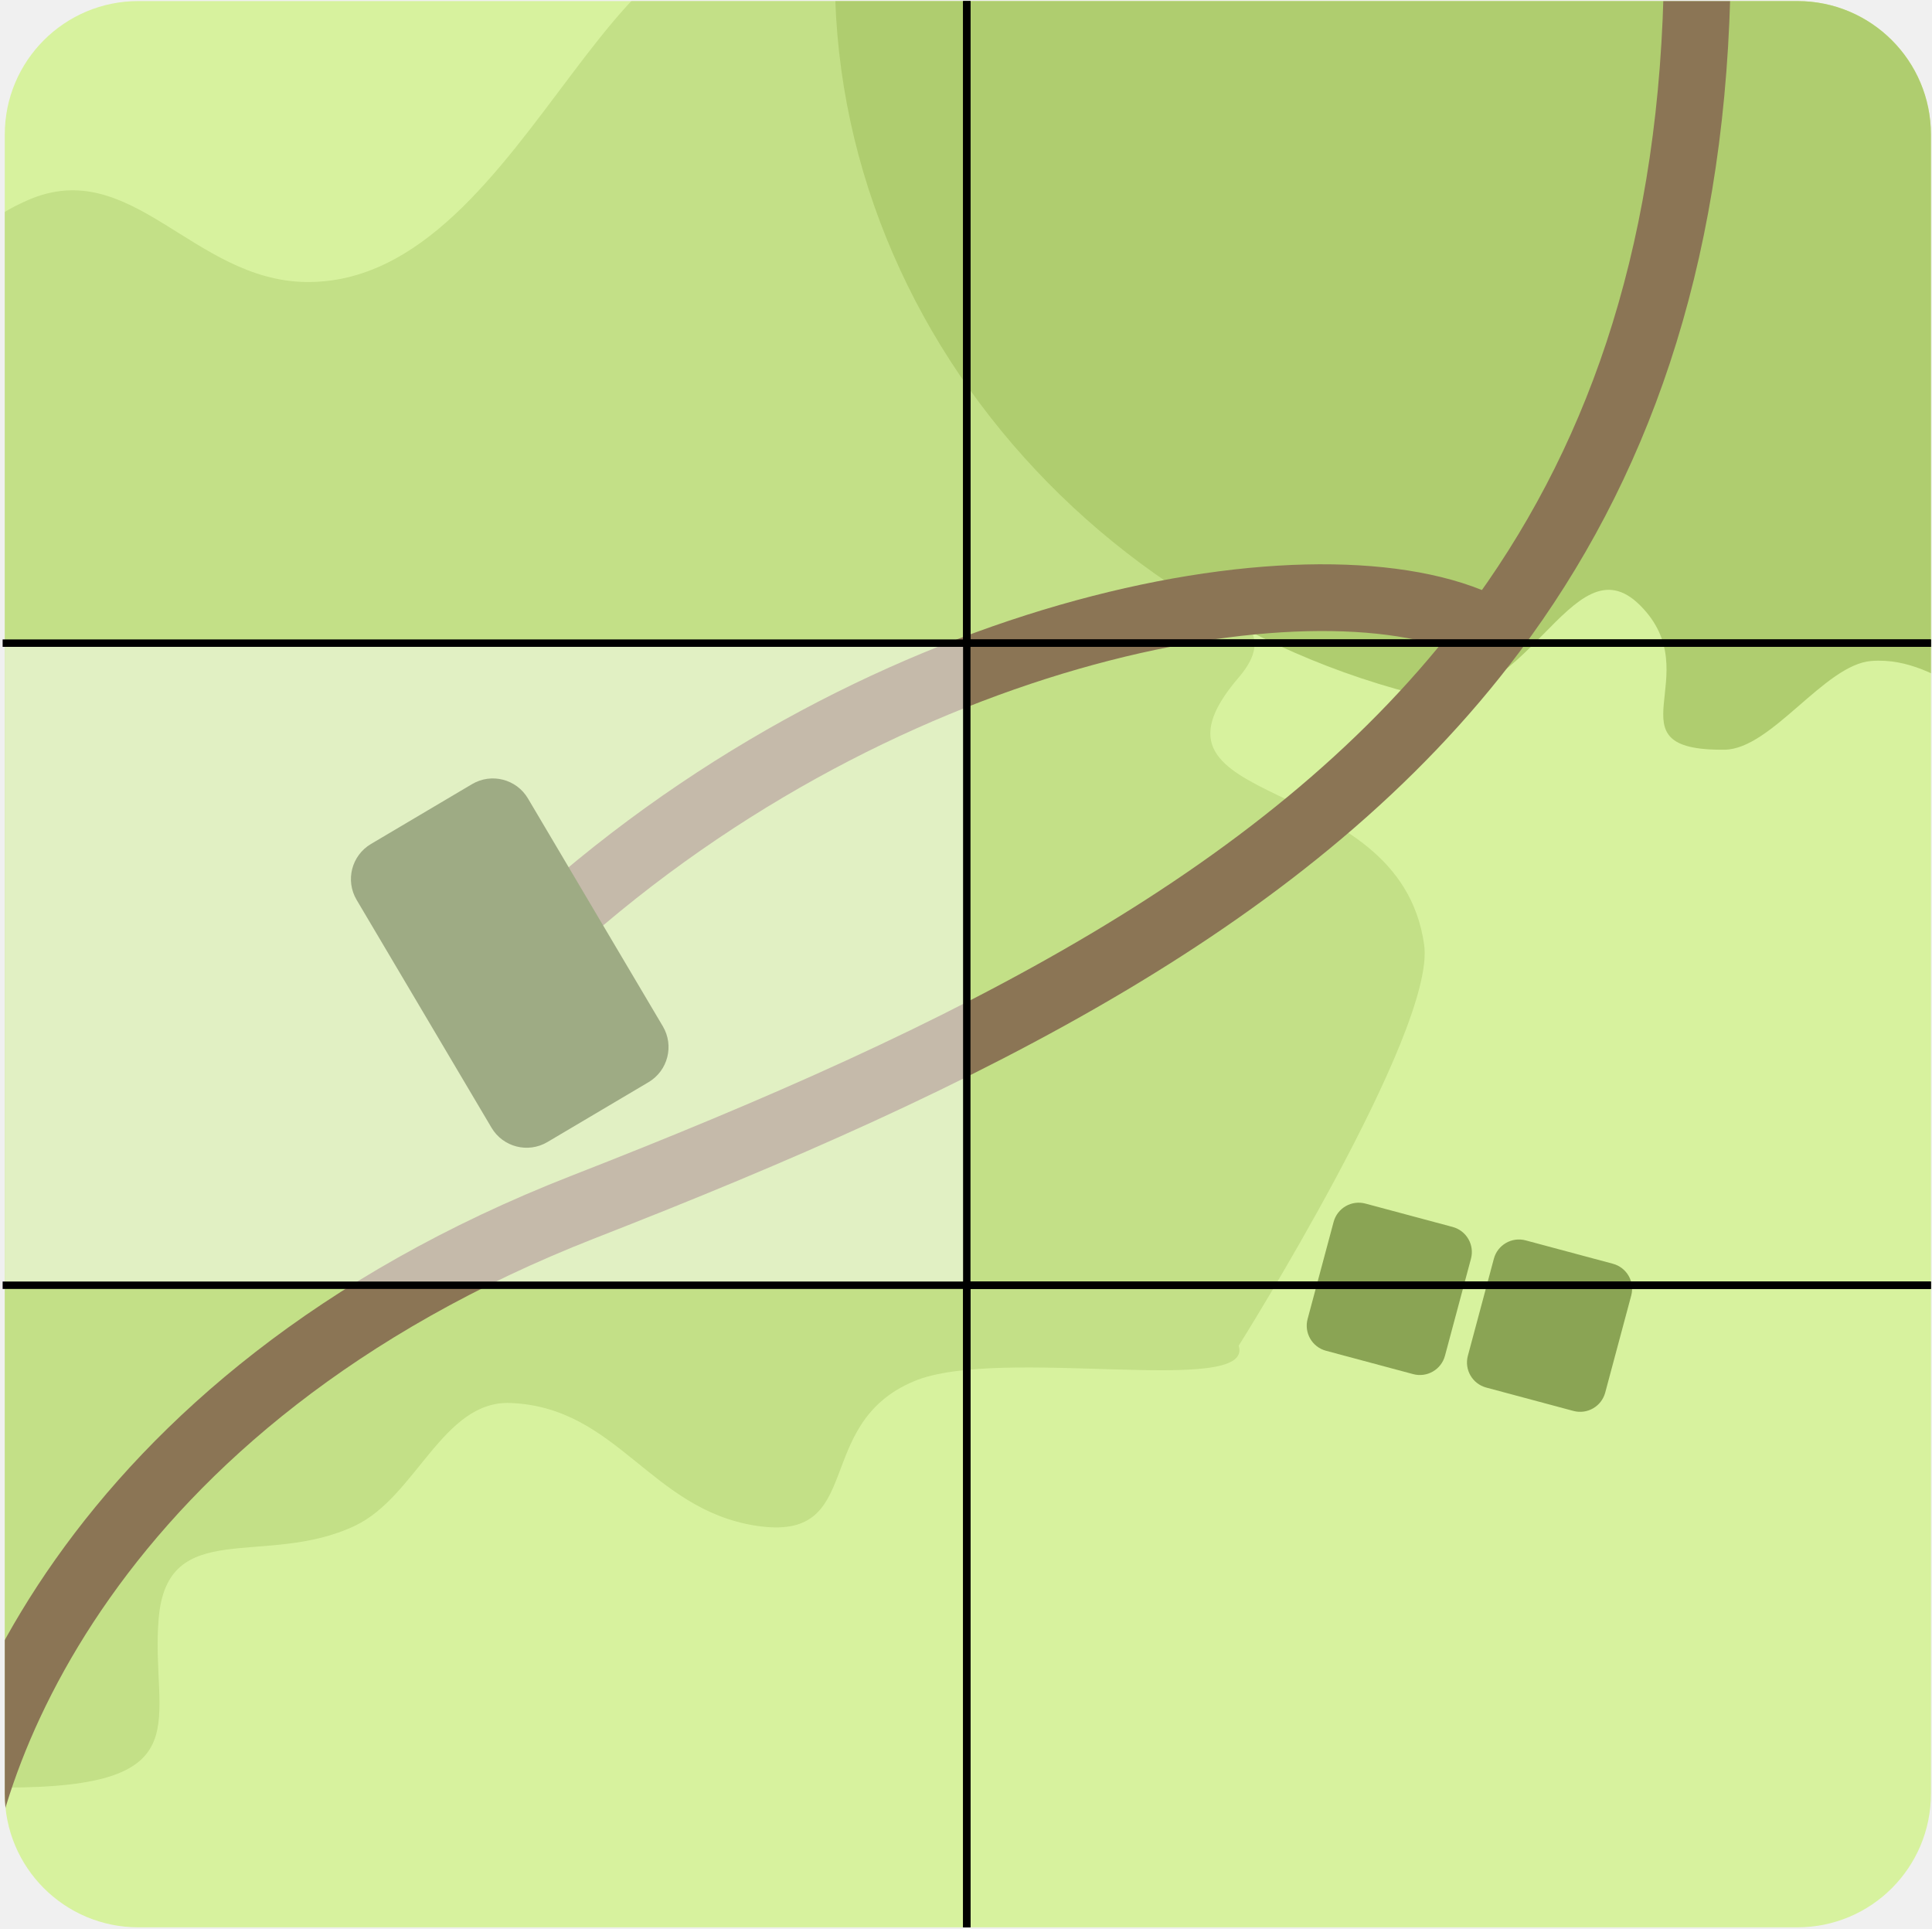
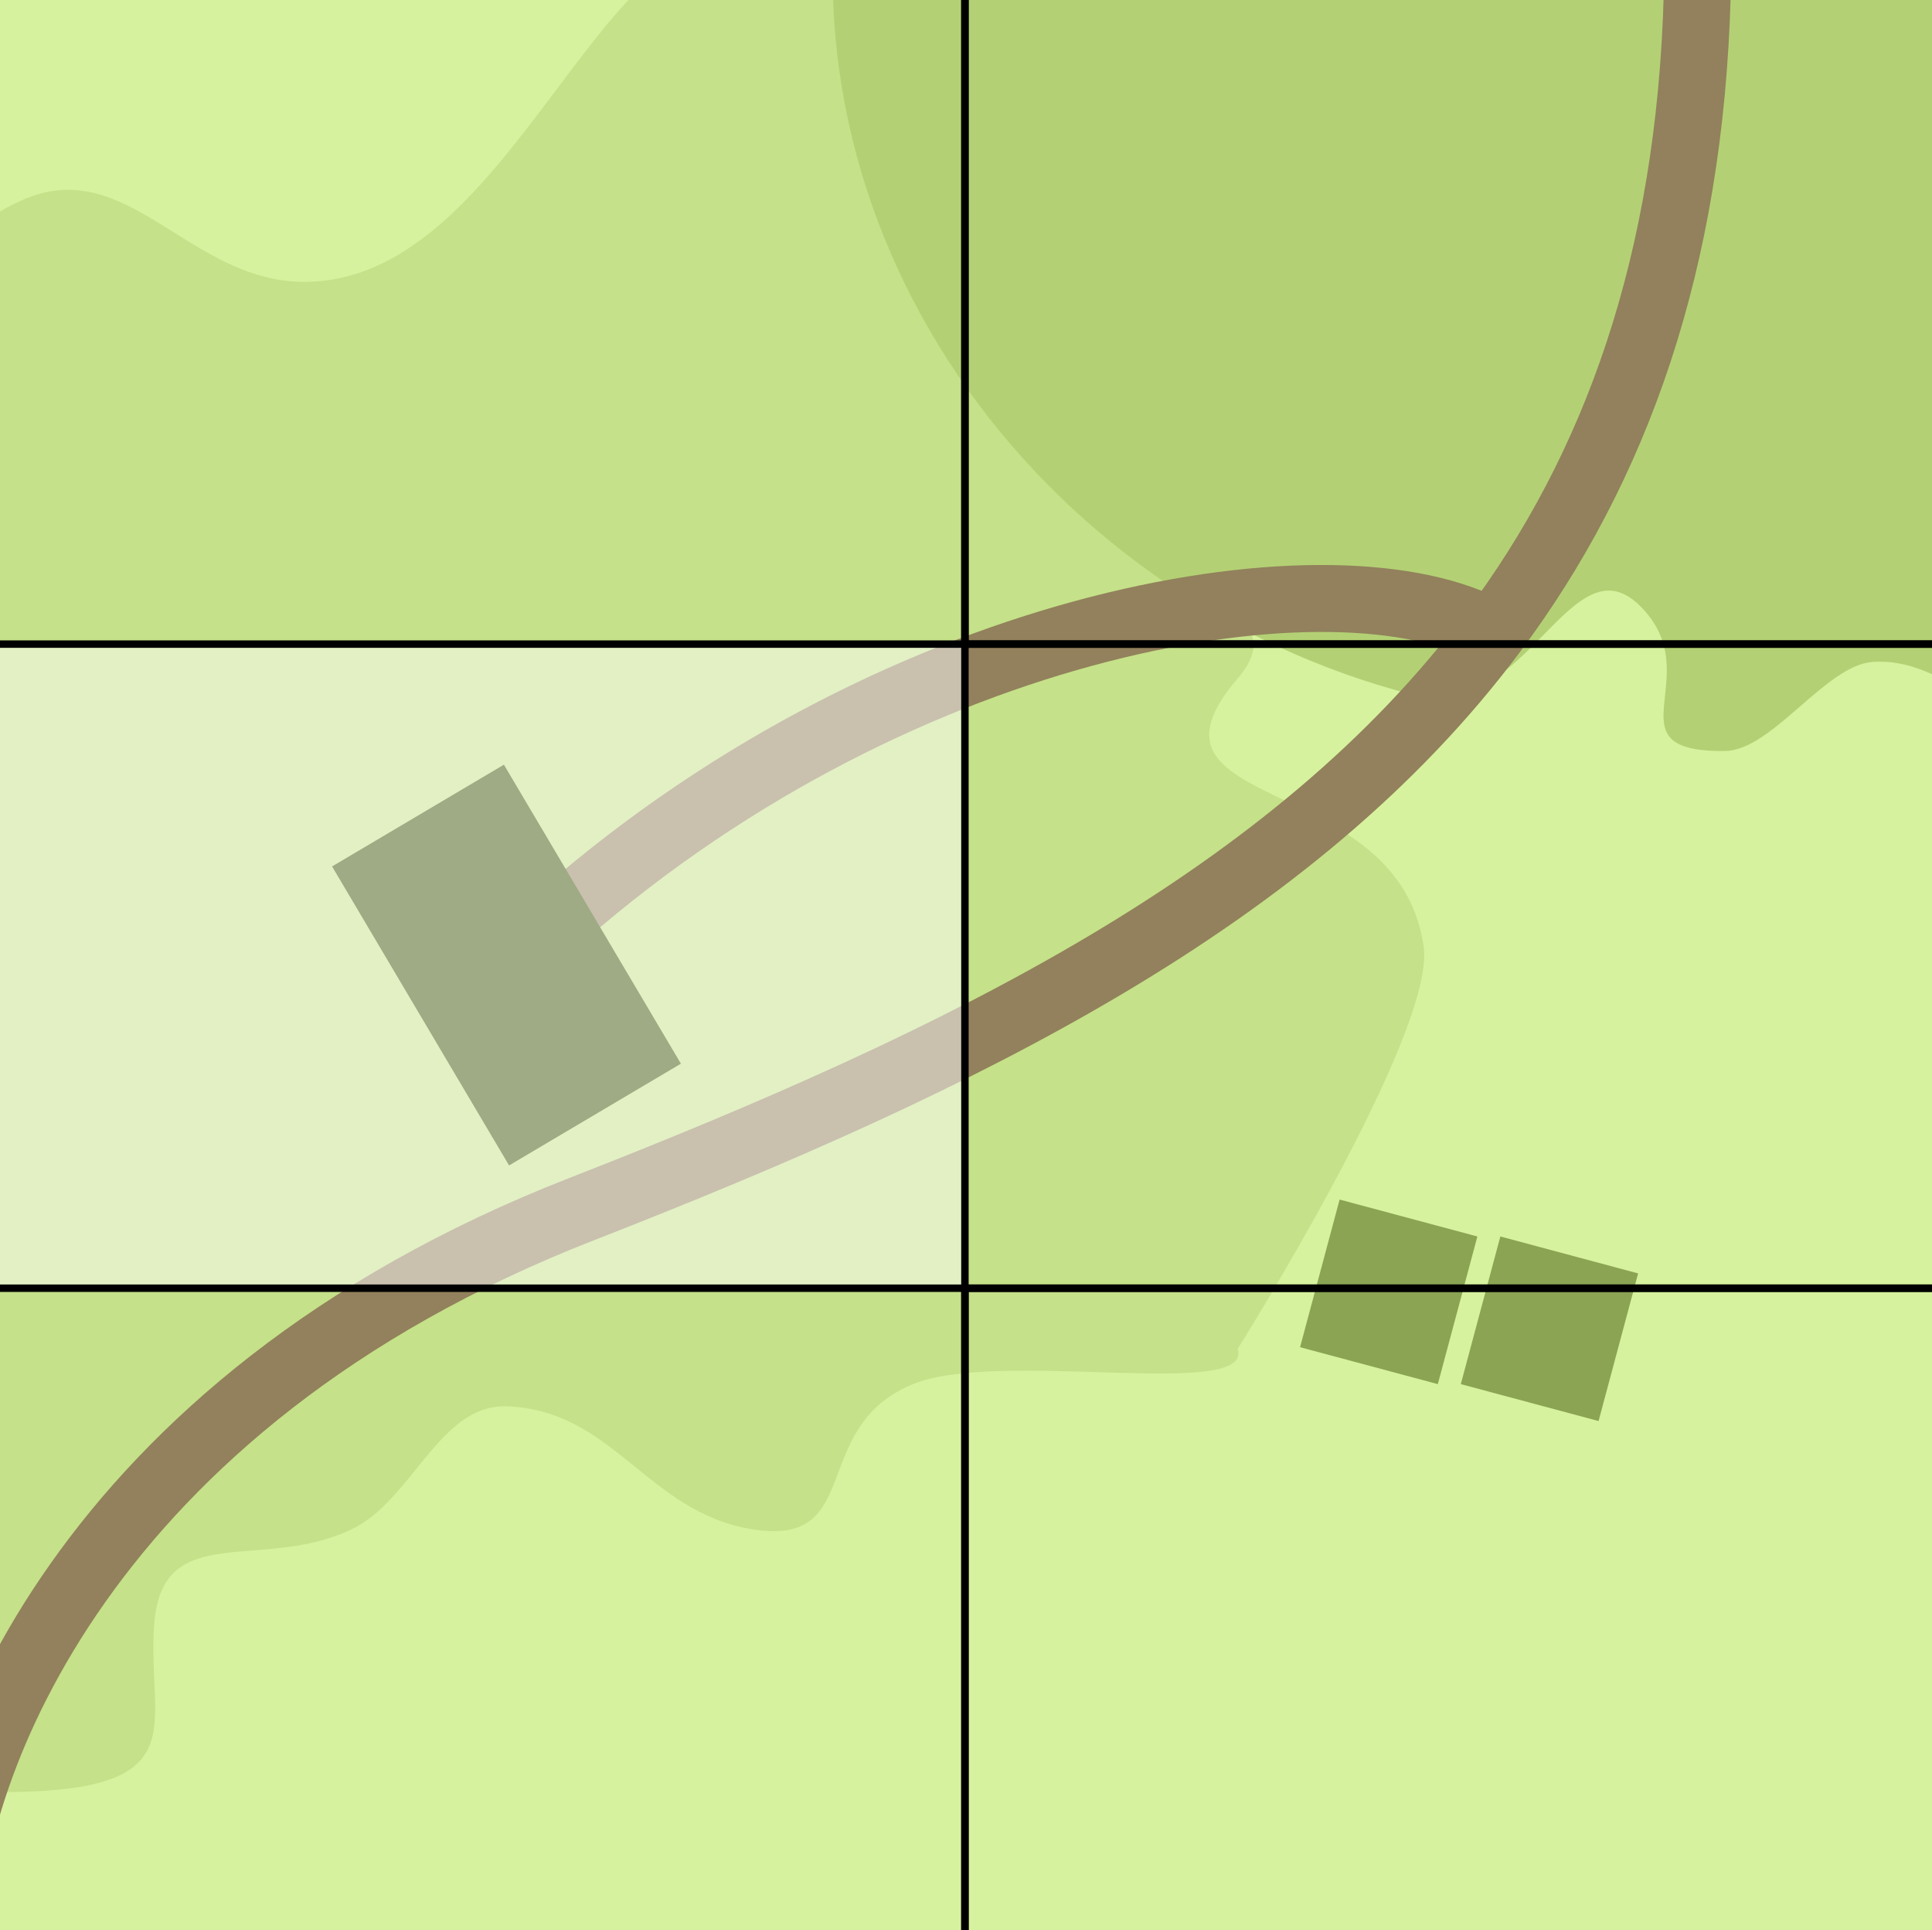
- <svg xmlns="http://www.w3.org/2000/svg" width="521" height="520" viewBox="0 0 521 520" fill="none">
-   <rect x="1.288" y="0.288" width="519.424" height="519.424" rx="36" fill="#D7F29E" />
-   <mask id="mask0_1323_419" style="mask-type:alpha" maskUnits="userSpaceOnUse" x="1" y="0" width="520" height="520">
-     <rect x="1.288" y="0.288" width="519.424" height="519.424" rx="36" fill="#D7F29E" />
+ <svg xmlns="http://www.w3.org/2000/svg" width="519.424" height="518.716" viewBox="0 0 519.424 518.716" fill="none" version="1.1" id="svg37">
+   <defs id="defs41" />
+   <rect width="800" height="800" fill="#ffffff" id="rect2" x="-140.288" y="-140.288" />
+   <rect x="0" y="0" width="519.424" height="519.424" fill="#d7f29e" id="rect6" />
+   <mask id="mask0_102_25" maskUnits="userSpaceOnUse" x="140" y="140" width="520" height="520">
+     <rect x="140.288" y="140.288" width="519.424" height="519.424" fill="#d7f29e" id="rect8" />
  </mask>
-   <g mask="url(#mask0_1323_419)">
-     <path opacity="0.5" d="M42.79 436.425C40.436 464.078 55.293 482.024 1.603 482.024C-52.086 482.024 -15.056 323.066 -13.841 220.932C-13.099 158.514 -56.41 96.763 -5.016 61.334C-0.352 58.119 2.297 56.249 7.487 53.98C35.467 41.746 51.971 75.636 82.505 76.044C144.335 76.869 167.121 -45.938 216.361 -8.535C223.477 -3.13 228.285 -0.212 232.541 7.645C237.264 16.364 231.406 24.432 236.954 32.651C245.391 45.148 262.205 43.928 273.728 44.419C285.25 44.909 279.872 69.722 295.056 82.663C304.645 90.835 330.917 84.883 339.92 93.695C362.873 116.162 295.056 106.934 295.056 133.411C295.056 159.888 354.477 158.906 334.036 182.687C302.686 219.16 377.345 207.138 384.048 254.763C387.331 278.087 334.036 362.878 334.036 362.878C338.449 376.852 269.666 362.757 246.515 372.439C218.548 384.135 233.814 416.068 203.858 411.419C175.299 406.986 166.543 379.489 137.665 378.322C119.424 377.585 112.239 403.596 95.744 411.419C71.518 422.908 45.143 408.771 42.79 436.425Z" fill="#AFCD6F" />
-     <path d="M432.832 -250.287C414.943 -271.506 391.748 -273.69 429.712 -311.654C467.676 -349.618 553.892 -211.034 625.253 -137.955C668.864 -93.295 743.154 -80.255 731.865 -18.862C730.84 -13.291 730.29 -10.096 728.224 -4.821C717.09 23.614 681.456 11.32 659.577 32.623C615.274 75.76 685.999 178.709 624.733 187.08C615.879 188.29 610.416 189.627 601.851 187.08C592.346 184.254 590.783 174.407 581.048 172.518C566.246 169.647 555.219 182.399 546.725 190.2C538.23 198.001 524.488 176.652 504.6 178.239C492.042 179.241 477.674 202.027 465.076 202.162C432.959 202.506 461.024 181.973 442.302 163.251C423.58 144.529 411.628 194.889 381.258 187.08C279.376 160.883 207.329 61.19 229.016 -44.152C241.651 -105.526 324.498 -37.771 334.022 -60.987C345.527 -89.034 312.152 -100.819 336.622 -118.713C359.95 -135.773 325.447 -181.213 346.691 -200.807C360.11 -213.185 384.687 -214.502 390.819 -231.697C399.825 -256.951 450.722 -229.069 432.832 -250.287Z" fill="#AFCD6F" />
-     <path d="M-13.106 518.797C-12.125 476.14 23.373 377.734 157.523 325.369C260.976 284.986 349.033 241.803 402.524 170.435M457.595 -1.181C455.623 70.942 435.736 126.122 402.524 170.435M402.524 170.435C361.553 147.307 245.103 165.598 152.727 246.206" stroke="#8B7555" stroke-width="18" />
+   <g mask="url(#mask0_102_25)" id="g17" transform="translate(-140.288,-140.288)">
+     <path opacity="0.5" d="m 181.79,576.425 c -2.354,27.653 12.503,45.599 -41.187,45.599 -53.689,0 -16.659,-158.958 -15.445,-261.092 0.743,-62.418 -42.568,-124.169 8.826,-159.598 4.664,-3.215 7.313,-5.085 12.503,-7.354 27.98,-12.234 44.484,21.657 75.018,22.064 61.829,0.825 84.615,-121.982 133.856,-84.579 7.116,5.405 11.924,8.323 16.18,16.18 4.723,8.72 -1.136,16.787 4.413,25.006 8.437,12.497 25.251,11.277 36.773,11.768 11.523,0.49 6.144,25.303 21.329,38.244 9.589,8.172 35.86,2.22 44.864,11.032 22.953,22.467 -44.864,13.239 -44.864,39.716 0,26.477 59.421,25.495 38.98,49.276 -31.35,36.473 43.308,24.451 50.012,72.076 3.283,23.324 -50.012,108.115 -50.012,108.115 4.413,13.974 -64.371,-0.121 -87.521,9.561 -27.967,11.696 -12.701,43.629 -42.657,38.98 -28.559,-4.433 -37.315,-31.93 -66.193,-33.097 -18.241,-0.737 -25.427,25.274 -41.922,33.097 -24.225,11.489 -50.6,-2.648 -52.953,25.006 z" fill="#afcd6f" id="path11" />
+     <path d="m 571.832,-110.287 c -17.889,-21.219 -41.084,-23.403 -3.12,-61.367 37.964,-37.964 124.18,100.62 195.541,173.699 43.611,44.661 117.901,57.7 106.612,119.093 -1.025,5.571 -1.575,8.766 -3.641,14.041 -11.134,28.435 -46.768,16.141 -68.647,37.444 -44.303,43.137 26.422,146.086 -34.844,154.457 -8.854,1.21 -14.317,2.547 -22.882,0 -9.505,-2.826 -11.068,-12.673 -20.803,-14.562 -14.802,-2.871 -25.829,9.881 -34.323,17.682 -8.495,7.801 -22.237,-13.548 -42.125,-11.961 -12.558,1.002 -26.926,23.788 -39.524,23.923 -32.117,0.344 -4.052,-20.189 -22.774,-38.911 C 562.58,284.529 550.628,334.889 520.258,327.08 418.376,300.883 346.329,201.19 368.016,95.848 c 12.635,-61.374 95.482,6.381 105.006,-16.835 11.505,-28.047 -21.87,-39.832 2.6,-57.726 23.328,-17.06 -11.175,-62.5 10.069,-82.094 13.419,-12.377 37.996,-13.694 44.128,-30.89 9.006,-25.254 59.903,2.628 42.013,-18.59 z" fill="#afcd6f" id="path13" />
+     <path d="m 125.894,658.797 c 0.98,-42.657 36.479,-141.063 170.629,-193.428 103.453,-40.383 191.51,-83.566 245,-154.934 m 55.072,-171.616 c -1.972,72.123 -21.859,127.303 -55.072,171.616 m 0,0 c -40.97,-23.128 -157.421,-4.837 -249.796,75.771" stroke="#8b7555" stroke-width="18" id="path15" />
  </g>
-   <rect x="90.566" y="233.193" width="53.689" height="93.405" rx="11" transform="rotate(-30.6285 90.5662 233.193)" fill="#3D5609" />
-   <rect opacity="0.5" x="1.288" y="173.43" width="259.423" height="173.141" fill="white" />
-   <rect opacity="0.5" x="361.446" y="322.74" width="38.346" height="41.089" rx="7" transform="rotate(15 361.446 322.74)" fill="#3D5609" />
-   <rect opacity="0.5" x="404.661" y="332.664" width="38.346" height="41.089" rx="7" transform="rotate(15 404.661 332.664)" fill="#3D5609" />
-   <path d="M260.712 0.288V173.429H0.711" stroke="black" stroke-width="2" />
-   <path d="M0.711 346.571H260.712V519.712" stroke="black" stroke-width="2" />
-   <path d="M260.711 0.288V173.429H520.712" stroke="black" stroke-width="2" />
-   <path d="M520.712 173.429H260.711V346.571H520.712" stroke="black" stroke-width="2" />
-   <path d="M520.712 346.571H260.711V519.712" stroke="black" stroke-width="2" />
+   <rect x="-41.835" y="245.897" width="53.689" height="93.405" transform="rotate(-30.6285)" fill="#3d5609" id="rect19" />
+   <rect opacity="0.5" x="0" y="173.142" width="259.423" height="173.141" fill="#ffffff" id="rect21" />
+   <rect opacity="0.5" x="431.343" y="218.249" width="38.346" height="41.089" transform="rotate(15)" fill="#3d5609" id="rect23" />
+   <rect opacity="0.5" x="475.654" y="216.65" width="38.346" height="41.089" transform="rotate(15)" fill="#3d5609" id="rect25" />
+   <path d="M 259.423,5.6152344e-6 V 173.141 H -0.577" stroke="#000000" stroke-width="2" id="path27" />
+   <path d="M -0.577,346.283 H 259.423 v 173.141" stroke="#000000" stroke-width="2" id="path29" />
+   <path d="M 259.423,5.6152344e-6 V 173.141 h 260.001" stroke="#000000" stroke-width="2" id="path31" />
+   <path d="m 519.424,173.141 h -260.001 v 173.142 h 260.001" stroke="#000000" stroke-width="2" id="path33" />
+   <path d="m 519.424,346.283 h -260.001 v 173.141" stroke="#000000" stroke-width="2" id="path35" />
</svg>
